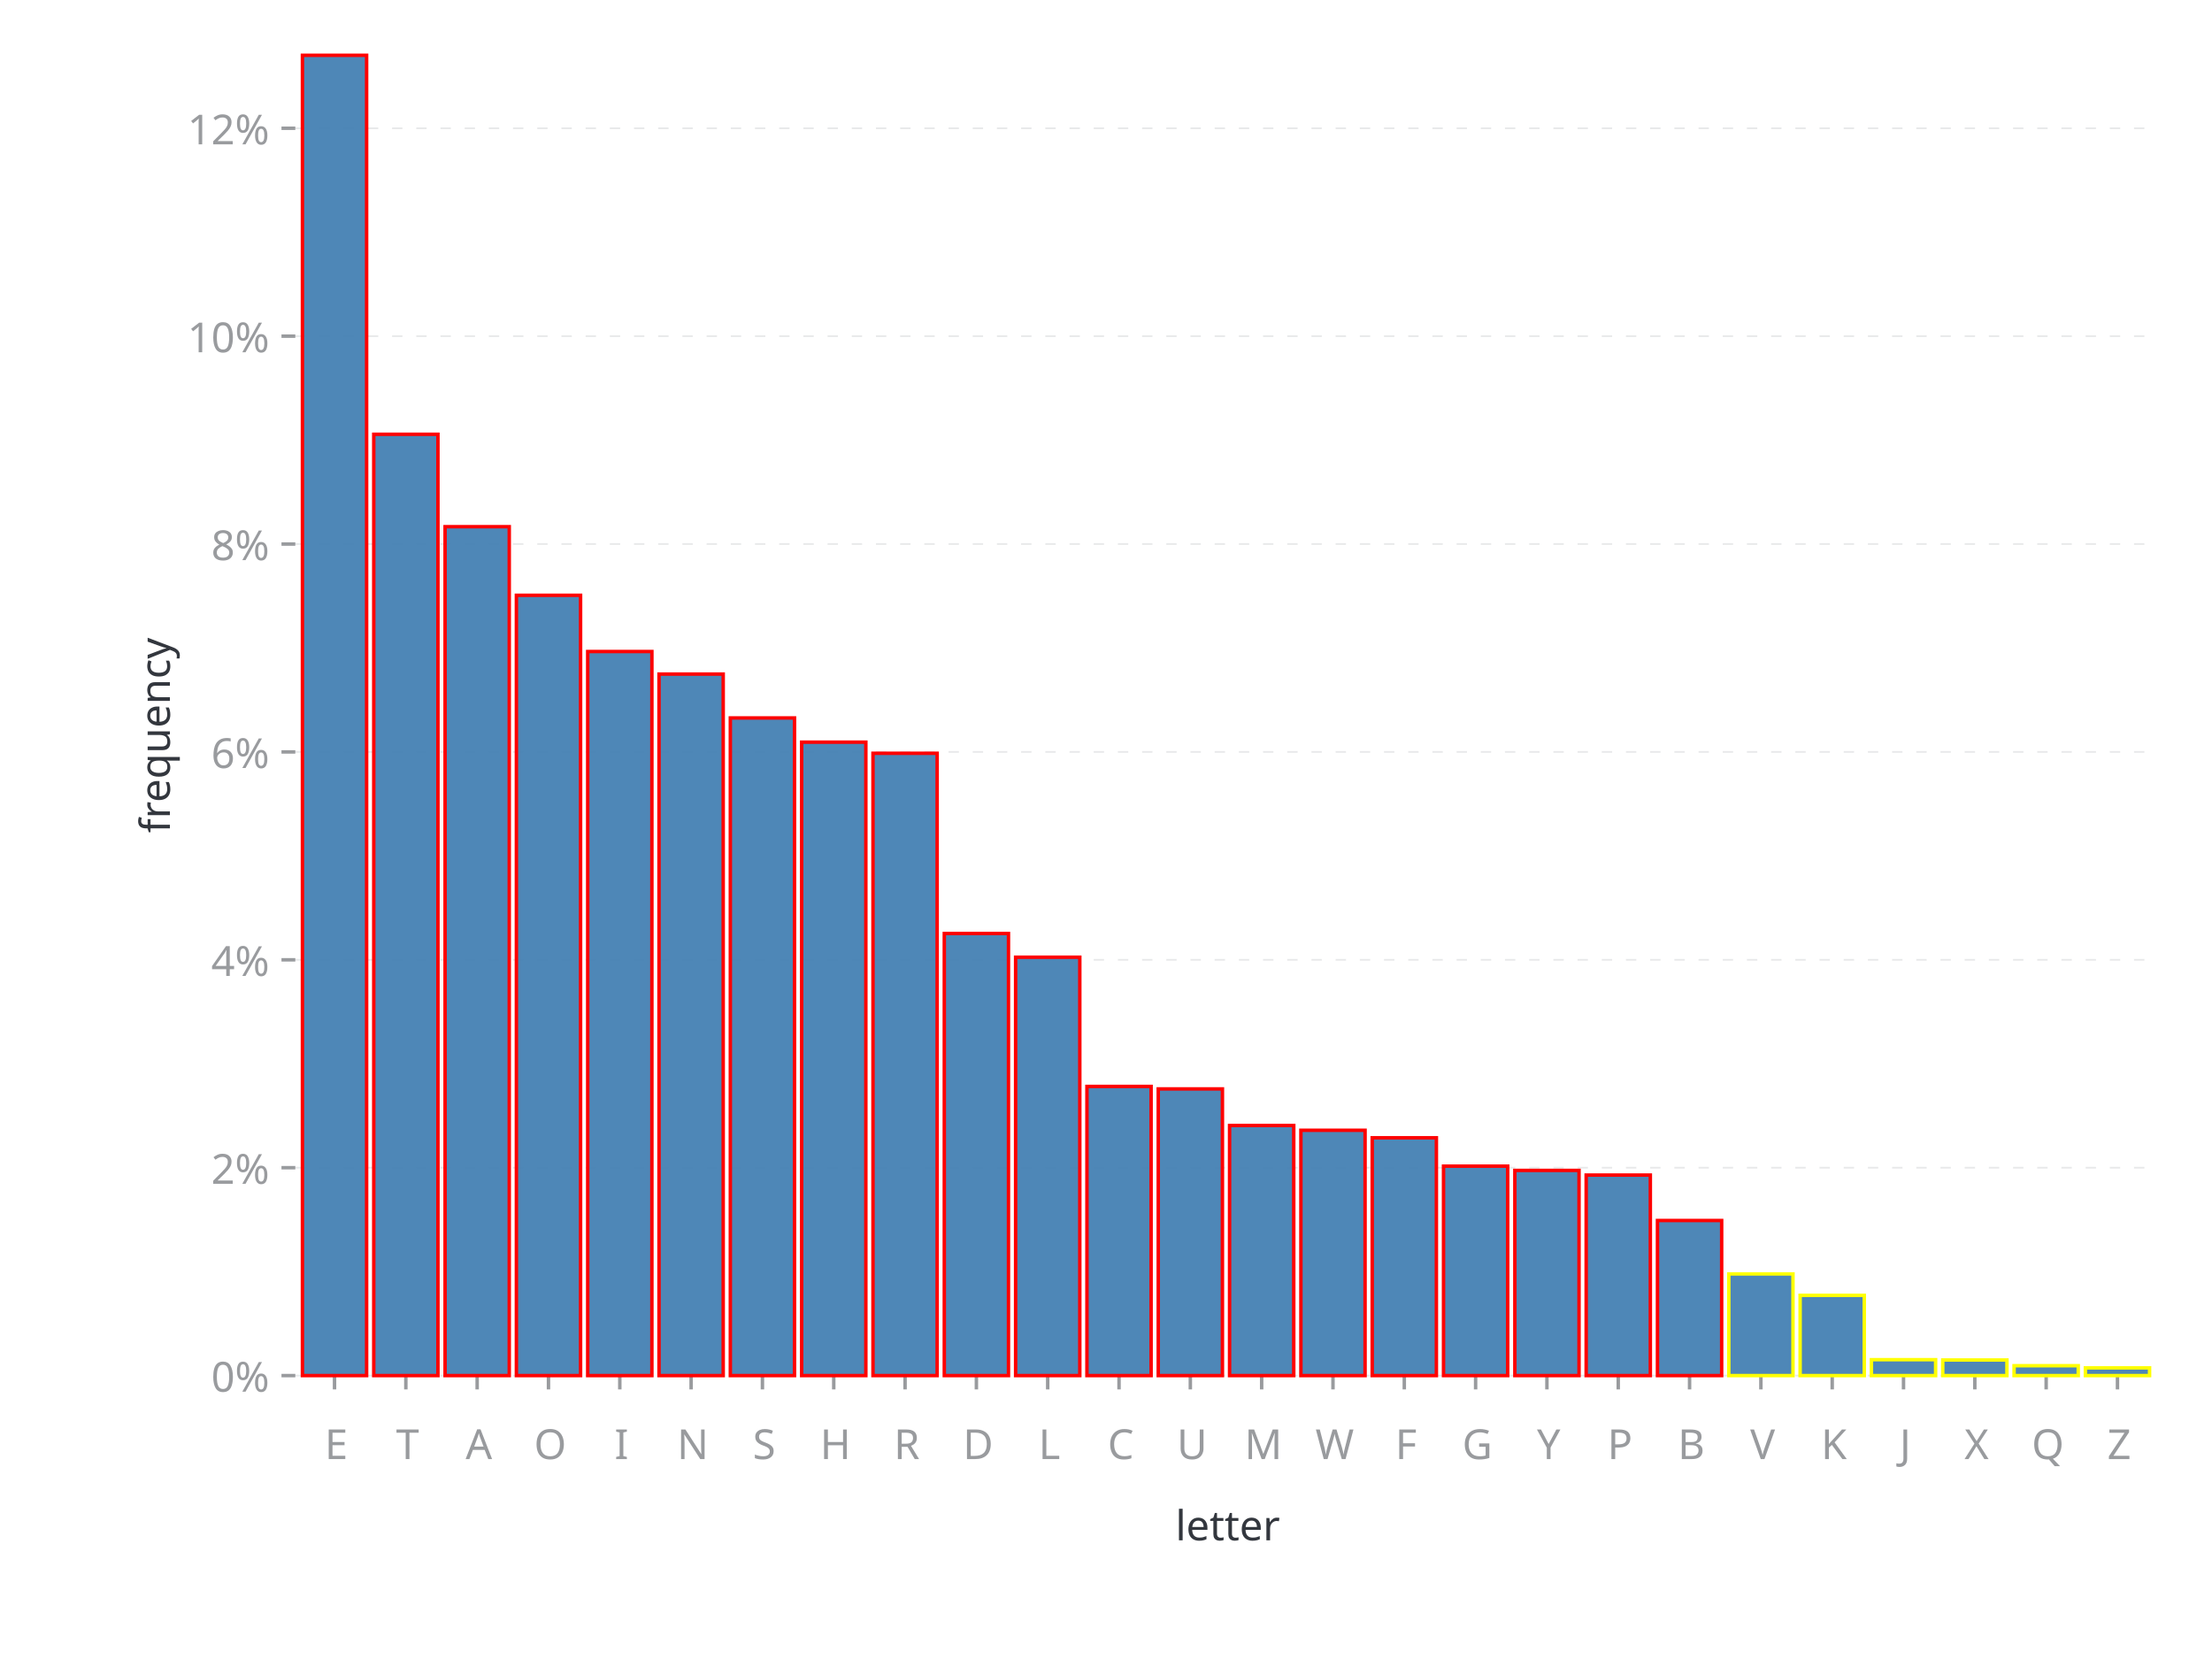
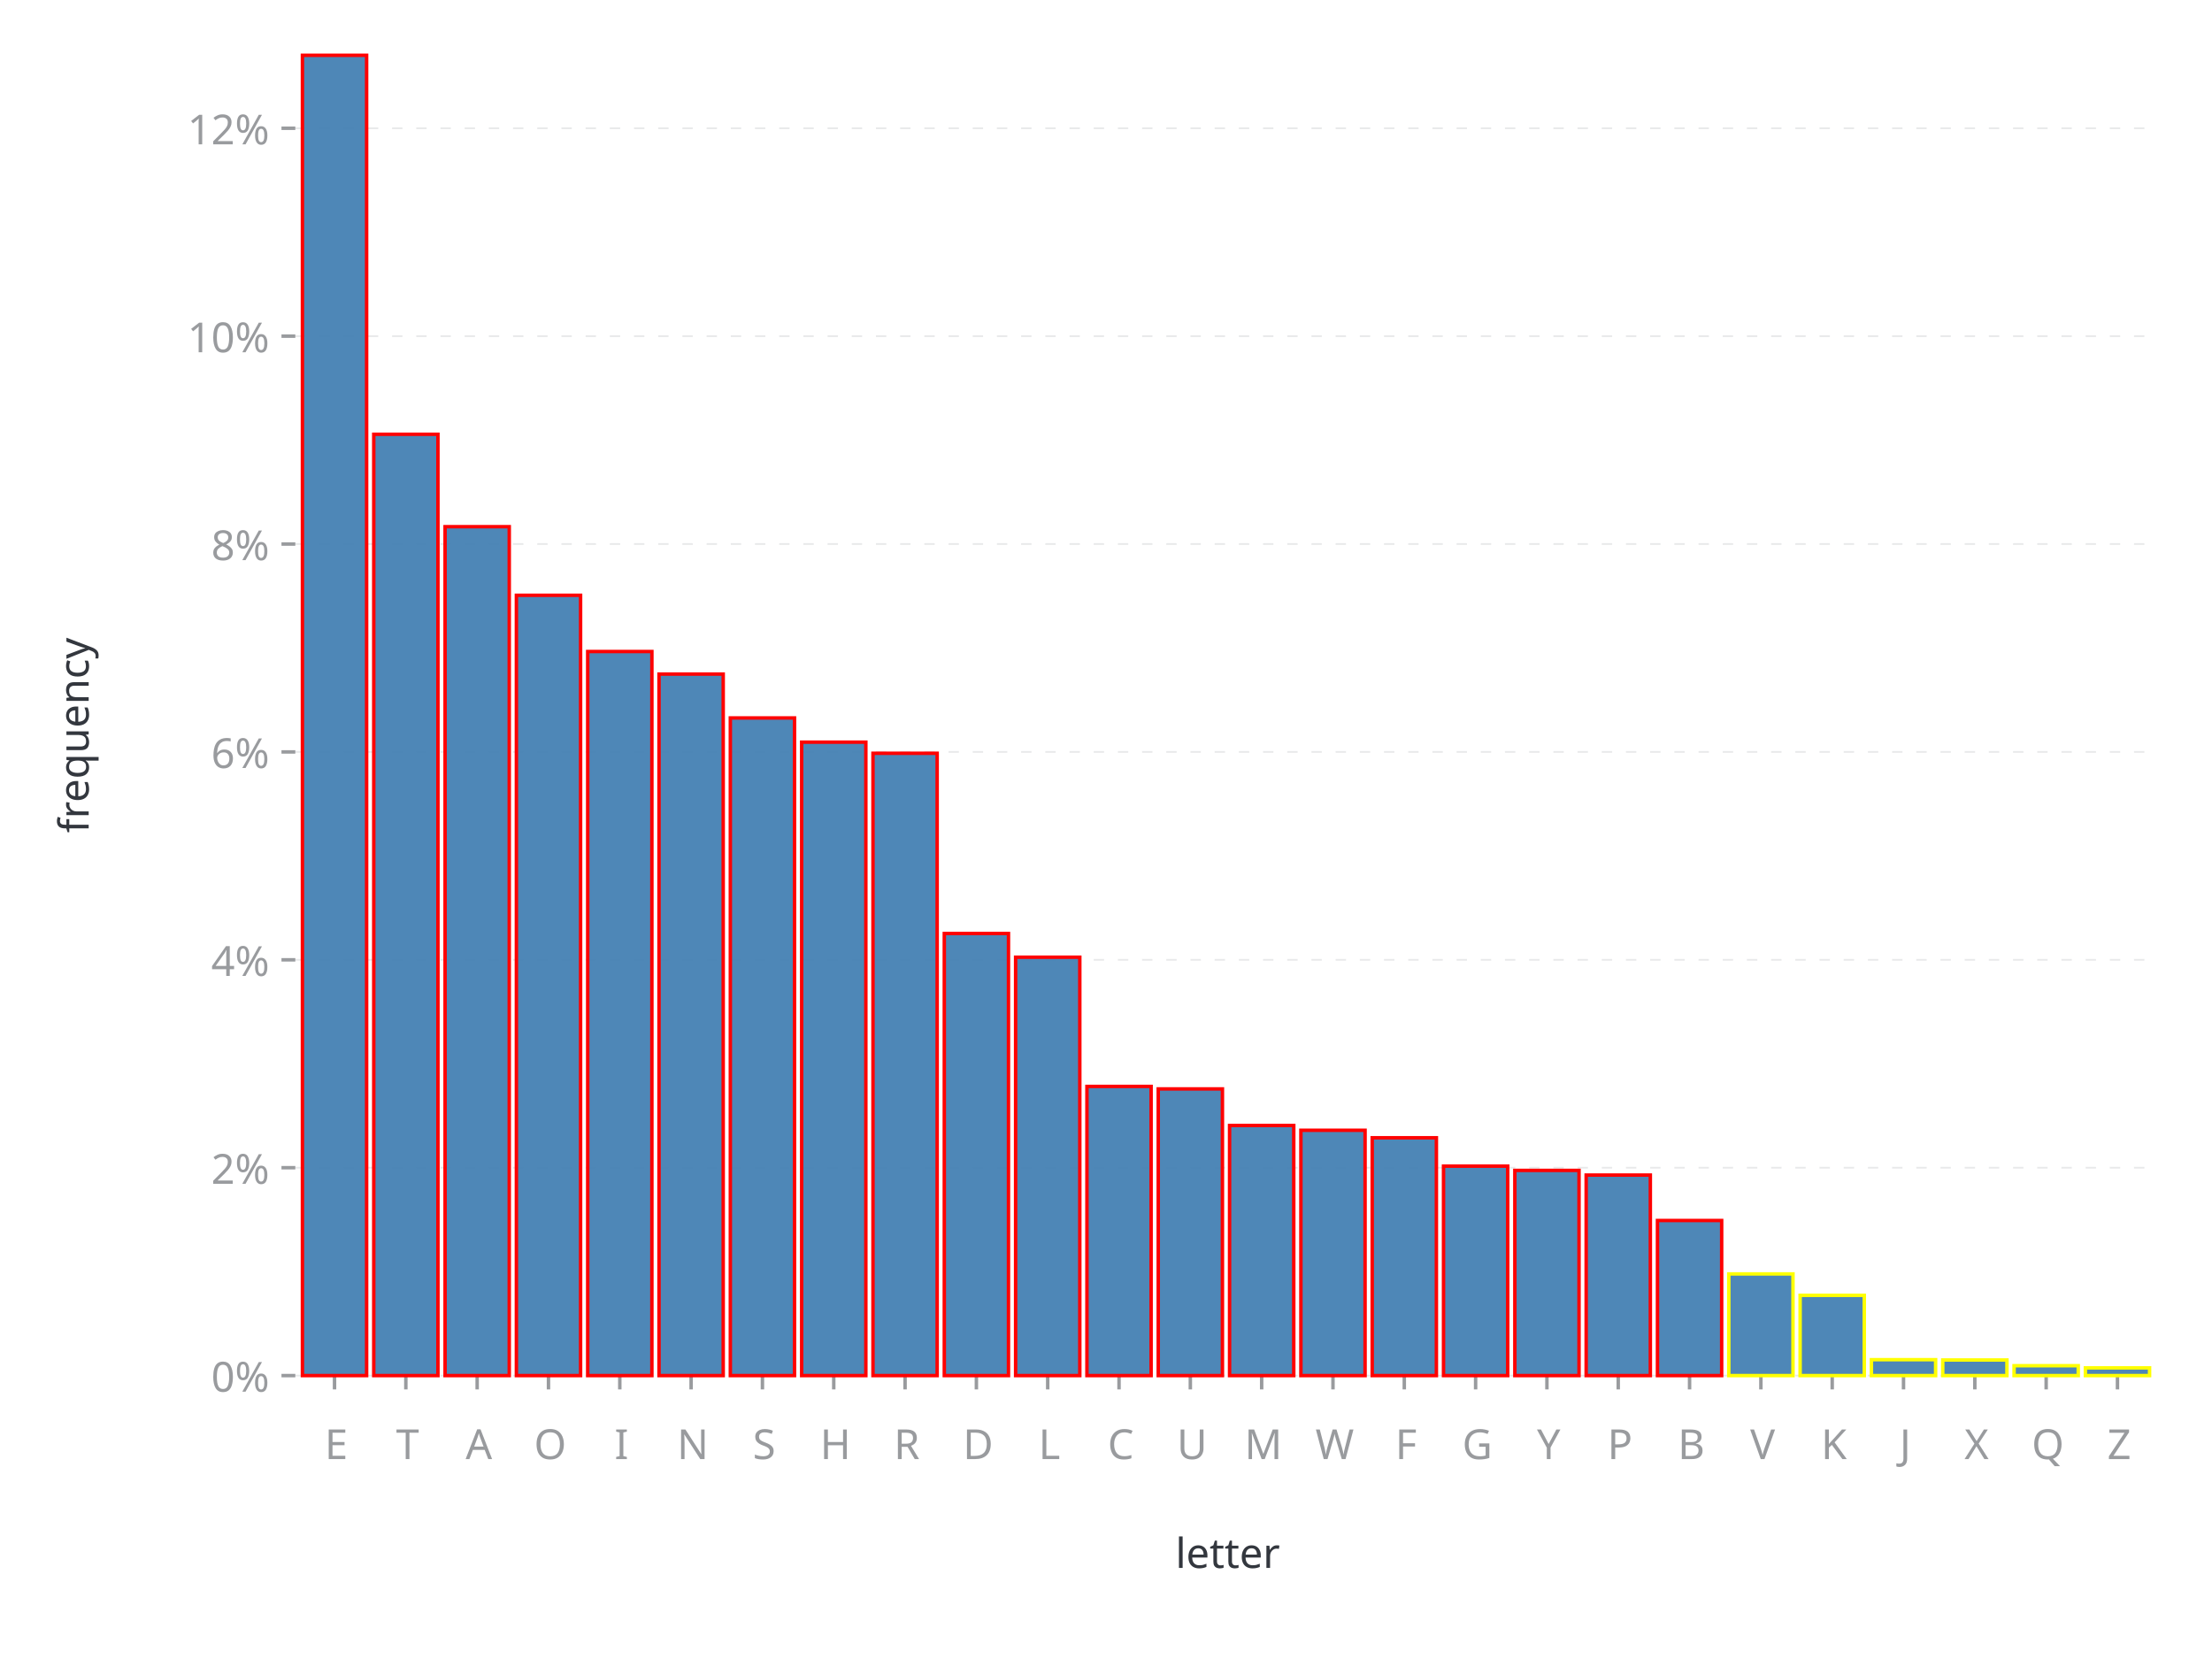
<svg xmlns="http://www.w3.org/2000/svg" width="640" height="480" style="background: transparent;" color-interpolation-filters="sRGB">
  <defs />
  <g id="g-svg-camera">
    <g id="g-root" fill="none">
      <g id="g-svg-36" fill="none" class="view">
        <g>
          <path id="g-svg-37" fill="rgba(0,0,0,0)" class="area" d="M 0,0 l 640,0 l 0,480 l-640 0 z" x="0" y="0" width="640" height="480" />
        </g>
        <g>
          <path id="g-svg-38" fill="rgba(0,0,0,0)" class="area" d="M 16,16 l 608,0 l 0,448 l-608 0 z" x="16" y="16" width="608" height="448" />
        </g>
        <g>
          <path id="g-svg-39" fill="rgba(0,0,0,0)" class="area" d="M 85.44,16 l 538.56,0 l 0,382 l-538.56 0 z" x="85.44" y="16" width="538.56" height="382" />
        </g>
        <g>
          <path id="g-svg-40" fill="rgba(0,0,0,0)" class="area" d="M 85.44,16 l 538.56,0 l 0,382 l-538.56 0 z" x="85.44" y="16" width="538.56" height="382" />
        </g>
        <g id="g-svg-41" fill="none" class="component">
          <g id="g-svg-43" fill="none" class="axis">
            <g id="g-svg-44" fill="none" class="axis-grid-group" />
            <g id="g-svg-45" fill="none" class="axis-main-group">
              <g id="g-svg-46" fill="none" class="axis-line-group">
                <g>
                  <line id="g-svg-47" fill="none" x1="85.44" y1="398" x2="624" y2="398" class="axis-line axis-line" stroke-width="0.5" stroke="rgba(29,33,41,1)" stroke-opacity="0.45" opacity="0" />
                </g>
              </g>
              <g id="g-svg-48" fill="none" class="axis-tick-group">
                <g id="g-svg-49" fill="none" transform="matrix(1,0,0,1,96.78896,398)" class="axis-tick">
                  <g>
                    <line id="g-svg-75" fill="none" x1="0" y1="0" x2="0" y2="4" class="axis-tick-item" stroke-width="1" stroke="rgba(29,33,41,1)" opacity="0.45" />
                  </g>
                </g>
                <g id="g-svg-50" fill="none" transform="matrix(1,0,0,1,117.4234,398)" class="axis-tick">
                  <g>
                    <line id="g-svg-76" fill="none" x1="0" y1="0" x2="0" y2="4" class="axis-tick-item" stroke-width="1" stroke="rgba(29,33,41,1)" opacity="0.45" />
                  </g>
                </g>
                <g id="g-svg-51" fill="none" transform="matrix(1,0,0,1,138.0579,398)" class="axis-tick">
                  <g>
                    <line id="g-svg-77" fill="none" x1="0" y1="0" x2="0" y2="4" class="axis-tick-item" stroke-width="1" stroke="rgba(29,33,41,1)" opacity="0.45" />
                  </g>
                </g>
                <g id="g-svg-52" fill="none" transform="matrix(1,0,0,1,158.6924,398)" class="axis-tick">
                  <g>
                    <line id="g-svg-78" fill="none" x1="0" y1="0" x2="0" y2="4" class="axis-tick-item" stroke-width="1" stroke="rgba(29,33,41,1)" opacity="0.45" />
                  </g>
                </g>
                <g id="g-svg-53" fill="none" transform="matrix(1,0,0,1,179.3269,398)" class="axis-tick">
                  <g>
                    <line id="g-svg-79" fill="none" x1="0" y1="0" x2="0" y2="4" class="axis-tick-item" stroke-width="1" stroke="rgba(29,33,41,1)" opacity="0.45" />
                  </g>
                </g>
                <g id="g-svg-54" fill="none" transform="matrix(1,0,0,1,199.9614,398)" class="axis-tick">
                  <g>
                    <line id="g-svg-80" fill="none" x1="0" y1="0" x2="0" y2="4" class="axis-tick-item" stroke-width="1" stroke="rgba(29,33,41,1)" opacity="0.45" />
                  </g>
                </g>
                <g id="g-svg-55" fill="none" transform="matrix(1,0,0,1,220.5959,398)" class="axis-tick">
                  <g>
                    <line id="g-svg-81" fill="none" x1="0" y1="0" x2="0" y2="4" class="axis-tick-item" stroke-width="1" stroke="rgba(29,33,41,1)" opacity="0.45" />
                  </g>
                </g>
                <g id="g-svg-56" fill="none" transform="matrix(1,0,0,1,241.2303,398)" class="axis-tick">
                  <g>
                    <line id="g-svg-82" fill="none" x1="0" y1="0" x2="0" y2="4" class="axis-tick-item" stroke-width="1" stroke="rgba(29,33,41,1)" opacity="0.45" />
                  </g>
                </g>
                <g id="g-svg-57" fill="none" transform="matrix(1,0,0,1,261.8648,398)" class="axis-tick">
                  <g>
                    <line id="g-svg-83" fill="none" x1="0" y1="0" x2="0" y2="4" class="axis-tick-item" stroke-width="1" stroke="rgba(29,33,41,1)" opacity="0.45" />
                  </g>
                </g>
                <g id="g-svg-58" fill="none" transform="matrix(1,0,0,1,282.4993,398)" class="axis-tick">
                  <g>
                    <line id="g-svg-84" fill="none" x1="0" y1="0" x2="0" y2="4" class="axis-tick-item" stroke-width="1" stroke="rgba(29,33,41,1)" opacity="0.45" />
                  </g>
                </g>
                <g id="g-svg-59" fill="none" transform="matrix(1,0,0,1,303.1338,398)" class="axis-tick">
                  <g>
                    <line id="g-svg-85" fill="none" x1="0" y1="0" x2="0" y2="4" class="axis-tick-item" stroke-width="1" stroke="rgba(29,33,41,1)" opacity="0.45" />
                  </g>
                </g>
                <g id="g-svg-60" fill="none" transform="matrix(1,0,0,1,323.7683,398)" class="axis-tick">
                  <g>
                    <line id="g-svg-86" fill="none" x1="0" y1="0" x2="0" y2="4" class="axis-tick-item" stroke-width="1" stroke="rgba(29,33,41,1)" opacity="0.45" />
                  </g>
                </g>
                <g id="g-svg-61" fill="none" transform="matrix(1,0,0,1,344.4028,398)" class="axis-tick">
                  <g>
                    <line id="g-svg-87" fill="none" x1="0" y1="0" x2="0" y2="4" class="axis-tick-item" stroke-width="1" stroke="rgba(29,33,41,1)" opacity="0.45" />
                  </g>
                </g>
                <g id="g-svg-62" fill="none" transform="matrix(1,0,0,1,365.0372,398)" class="axis-tick">
                  <g>
                    <line id="g-svg-88" fill="none" x1="0" y1="0" x2="0" y2="4" class="axis-tick-item" stroke-width="1" stroke="rgba(29,33,41,1)" opacity="0.45" />
                  </g>
                </g>
                <g id="g-svg-63" fill="none" transform="matrix(1,0,0,1,385.6717,398)" class="axis-tick">
                  <g>
                    <line id="g-svg-89" fill="none" x1="0" y1="0" x2="0" y2="4" class="axis-tick-item" stroke-width="1" stroke="rgba(29,33,41,1)" opacity="0.45" />
                  </g>
                </g>
                <g id="g-svg-64" fill="none" transform="matrix(1,0,0,1,406.3062,398)" class="axis-tick">
                  <g>
                    <line id="g-svg-90" fill="none" x1="0" y1="0" x2="0" y2="4" class="axis-tick-item" stroke-width="1" stroke="rgba(29,33,41,1)" opacity="0.45" />
                  </g>
                </g>
                <g id="g-svg-65" fill="none" transform="matrix(1,0,0,1,426.9407,398)" class="axis-tick">
                  <g>
                    <line id="g-svg-91" fill="none" x1="0" y1="0" x2="0" y2="4" class="axis-tick-item" stroke-width="1" stroke="rgba(29,33,41,1)" opacity="0.45" />
                  </g>
                </g>
                <g id="g-svg-66" fill="none" transform="matrix(1,0,0,1,447.5752,398)" class="axis-tick">
                  <g>
                    <line id="g-svg-92" fill="none" x1="0" y1="0" x2="0" y2="4" class="axis-tick-item" stroke-width="1" stroke="rgba(29,33,41,1)" opacity="0.45" />
                  </g>
                </g>
                <g id="g-svg-67" fill="none" transform="matrix(1,0,0,1,468.2097,398)" class="axis-tick">
                  <g>
                    <line id="g-svg-93" fill="none" x1="0" y1="0" x2="0" y2="4" class="axis-tick-item" stroke-width="1" stroke="rgba(29,33,41,1)" opacity="0.45" />
                  </g>
                </g>
                <g id="g-svg-68" fill="none" transform="matrix(1,0,0,1,488.8441,398)" class="axis-tick">
                  <g>
                    <line id="g-svg-94" fill="none" x1="0" y1="0" x2="0" y2="4" class="axis-tick-item" stroke-width="1" stroke="rgba(29,33,41,1)" opacity="0.45" />
                  </g>
                </g>
                <g id="g-svg-69" fill="none" transform="matrix(1,0,0,1,509.4786,398)" class="axis-tick">
                  <g>
                    <line id="g-svg-95" fill="none" x1="0" y1="0" x2="0" y2="4" class="axis-tick-item" stroke-width="1" stroke="rgba(29,33,41,1)" opacity="0.45" />
                  </g>
                </g>
                <g id="g-svg-70" fill="none" transform="matrix(1,0,0,1,530.1131,398)" class="axis-tick">
                  <g>
                    <line id="g-svg-96" fill="none" x1="0" y1="0" x2="0" y2="4" class="axis-tick-item" stroke-width="1" stroke="rgba(29,33,41,1)" opacity="0.45" />
                  </g>
                </g>
                <g id="g-svg-71" fill="none" transform="matrix(1,0,0,1,550.7476,398)" class="axis-tick">
                  <g>
                    <line id="g-svg-97" fill="none" x1="0" y1="0" x2="0" y2="4" class="axis-tick-item" stroke-width="1" stroke="rgba(29,33,41,1)" opacity="0.45" />
                  </g>
                </g>
                <g id="g-svg-72" fill="none" transform="matrix(1,0,0,1,571.3821,398)" class="axis-tick">
                  <g>
                    <line id="g-svg-98" fill="none" x1="0" y1="0" x2="0" y2="4" class="axis-tick-item" stroke-width="1" stroke="rgba(29,33,41,1)" opacity="0.45" />
                  </g>
                </g>
                <g id="g-svg-73" fill="none" transform="matrix(1,0,0,1,592.0165,398)" class="axis-tick">
                  <g>
                    <line id="g-svg-99" fill="none" x1="0" y1="0" x2="0" y2="4" class="axis-tick-item" stroke-width="1" stroke="rgba(29,33,41,1)" opacity="0.45" />
                  </g>
                </g>
                <g id="g-svg-74" fill="none" transform="matrix(1,0,0,1,612.6511,398)" class="axis-tick">
                  <g>
                    <line id="g-svg-100" fill="none" x1="0" y1="0" x2="0" y2="4" class="axis-tick-item" stroke-width="1" stroke="rgba(29,33,41,1)" opacity="0.45" />
                  </g>
                </g>
              </g>
              <g id="g-svg-101" fill="none" class="axis-label-group">
                <g id="g-svg-102" fill="none" transform="matrix(1,0,0,1,96.78896,406)" class="axis-label">
                  <g>
                    <text id="g-svg-128" fill="rgba(29,33,41,1)" dominant-baseline="central" paint-order="stroke" dx="0.5" font-family="sans-serif" font-size="12" font-style="normal" font-variant="normal" font-weight="normal" stroke-width="1" text-anchor="middle" class="axis-label-item" dy="11.5px" opacity="0.45" visibility="visible">
                      E
                    </text>
                  </g>
                </g>
                <g id="g-svg-103" fill="none" transform="matrix(1,0,0,1,117.4234,406)" class="axis-label">
                  <g>
                    <text id="g-svg-129" fill="rgba(29,33,41,1)" dominant-baseline="central" paint-order="stroke" dx="0.5" font-family="sans-serif" font-size="12" font-style="normal" font-variant="normal" font-weight="normal" stroke-width="1" text-anchor="middle" class="axis-label-item" dy="11.5px" opacity="0.45" visibility="visible">
                      T
                    </text>
                  </g>
                </g>
                <g id="g-svg-104" fill="none" transform="matrix(1,0,0,1,138.0579,406)" class="axis-label">
                  <g>
                    <text id="g-svg-130" fill="rgba(29,33,41,1)" dominant-baseline="central" paint-order="stroke" dx="0.5" font-family="sans-serif" font-size="12" font-style="normal" font-variant="normal" font-weight="normal" stroke-width="1" text-anchor="middle" class="axis-label-item" dy="11.5px" opacity="0.45" visibility="visible">
                      A
                    </text>
                  </g>
                </g>
                <g id="g-svg-105" fill="none" transform="matrix(1,0,0,1,158.6924,406)" class="axis-label">
                  <g>
                    <text id="g-svg-131" fill="rgba(29,33,41,1)" dominant-baseline="central" paint-order="stroke" dx="0.5" font-family="sans-serif" font-size="12" font-style="normal" font-variant="normal" font-weight="normal" stroke-width="1" text-anchor="middle" class="axis-label-item" dy="11.5px" opacity="0.45" visibility="visible">
                      O
                    </text>
                  </g>
                </g>
                <g id="g-svg-106" fill="none" transform="matrix(1,0,0,1,179.3269,406)" class="axis-label">
                  <g>
                    <text id="g-svg-132" fill="rgba(29,33,41,1)" dominant-baseline="central" paint-order="stroke" dx="0.5" font-family="sans-serif" font-size="12" font-style="normal" font-variant="normal" font-weight="normal" stroke-width="1" text-anchor="middle" class="axis-label-item" dy="11.5px" opacity="0.45" visibility="visible">
                      I
                    </text>
                  </g>
                </g>
                <g id="g-svg-107" fill="none" transform="matrix(1,0,0,1,199.9614,406)" class="axis-label">
                  <g>
                    <text id="g-svg-133" fill="rgba(29,33,41,1)" dominant-baseline="central" paint-order="stroke" dx="0.5" font-family="sans-serif" font-size="12" font-style="normal" font-variant="normal" font-weight="normal" stroke-width="1" text-anchor="middle" class="axis-label-item" dy="11.5px" opacity="0.45" visibility="visible">
                      N
                    </text>
                  </g>
                </g>
                <g id="g-svg-108" fill="none" transform="matrix(1,0,0,1,220.5959,406)" class="axis-label">
                  <g>
                    <text id="g-svg-134" fill="rgba(29,33,41,1)" dominant-baseline="central" paint-order="stroke" dx="0.5" font-family="sans-serif" font-size="12" font-style="normal" font-variant="normal" font-weight="normal" stroke-width="1" text-anchor="middle" class="axis-label-item" dy="11.5px" opacity="0.45" visibility="visible">
                      S
                    </text>
                  </g>
                </g>
                <g id="g-svg-109" fill="none" transform="matrix(1,0,0,1,241.2303,406)" class="axis-label">
                  <g>
                    <text id="g-svg-135" fill="rgba(29,33,41,1)" dominant-baseline="central" paint-order="stroke" dx="0.5" font-family="sans-serif" font-size="12" font-style="normal" font-variant="normal" font-weight="normal" stroke-width="1" text-anchor="middle" class="axis-label-item" dy="11.5px" opacity="0.45" visibility="visible">
                      H
                    </text>
                  </g>
                </g>
                <g id="g-svg-110" fill="none" transform="matrix(1,0,0,1,261.8648,406)" class="axis-label">
                  <g>
                    <text id="g-svg-136" fill="rgba(29,33,41,1)" dominant-baseline="central" paint-order="stroke" dx="0.5" font-family="sans-serif" font-size="12" font-style="normal" font-variant="normal" font-weight="normal" stroke-width="1" text-anchor="middle" class="axis-label-item" dy="11.5px" opacity="0.45" visibility="visible">
                      R
                    </text>
                  </g>
                </g>
                <g id="g-svg-111" fill="none" transform="matrix(1,0,0,1,282.4993,406)" class="axis-label">
                  <g>
                    <text id="g-svg-137" fill="rgba(29,33,41,1)" dominant-baseline="central" paint-order="stroke" dx="0.5" font-family="sans-serif" font-size="12" font-style="normal" font-variant="normal" font-weight="normal" stroke-width="1" text-anchor="middle" class="axis-label-item" dy="11.5px" opacity="0.45" visibility="visible">
                      D
                    </text>
                  </g>
                </g>
                <g id="g-svg-112" fill="none" transform="matrix(1,0,0,1,303.1338,406)" class="axis-label">
                  <g>
                    <text id="g-svg-138" fill="rgba(29,33,41,1)" dominant-baseline="central" paint-order="stroke" dx="0.5" font-family="sans-serif" font-size="12" font-style="normal" font-variant="normal" font-weight="normal" stroke-width="1" text-anchor="middle" class="axis-label-item" dy="11.5px" opacity="0.45" visibility="visible">
                      L
                    </text>
                  </g>
                </g>
                <g id="g-svg-113" fill="none" transform="matrix(1,0,0,1,323.7683,406)" class="axis-label">
                  <g>
                    <text id="g-svg-139" fill="rgba(29,33,41,1)" dominant-baseline="central" paint-order="stroke" dx="0.5" font-family="sans-serif" font-size="12" font-style="normal" font-variant="normal" font-weight="normal" stroke-width="1" text-anchor="middle" class="axis-label-item" dy="11.5px" opacity="0.45" visibility="visible">
                      C
                    </text>
                  </g>
                </g>
                <g id="g-svg-114" fill="none" transform="matrix(1,0,0,1,344.4028,406)" class="axis-label">
                  <g>
                    <text id="g-svg-140" fill="rgba(29,33,41,1)" dominant-baseline="central" paint-order="stroke" dx="0.5" font-family="sans-serif" font-size="12" font-style="normal" font-variant="normal" font-weight="normal" stroke-width="1" text-anchor="middle" class="axis-label-item" dy="11.5px" opacity="0.45" visibility="visible">
                      U
                    </text>
                  </g>
                </g>
                <g id="g-svg-115" fill="none" transform="matrix(1,0,0,1,365.0372,406)" class="axis-label">
                  <g>
                    <text id="g-svg-141" fill="rgba(29,33,41,1)" dominant-baseline="central" paint-order="stroke" dx="0.5" font-family="sans-serif" font-size="12" font-style="normal" font-variant="normal" font-weight="normal" stroke-width="1" text-anchor="middle" class="axis-label-item" dy="11.5px" opacity="0.45" visibility="visible">
                      M
                    </text>
                  </g>
                </g>
                <g id="g-svg-116" fill="none" transform="matrix(1,0,0,1,385.6717,406)" class="axis-label">
                  <g>
                    <text id="g-svg-142" fill="rgba(29,33,41,1)" dominant-baseline="central" paint-order="stroke" dx="0.5" font-family="sans-serif" font-size="12" font-style="normal" font-variant="normal" font-weight="normal" stroke-width="1" text-anchor="middle" class="axis-label-item" dy="11.5px" opacity="0.45" visibility="visible">
                      W
                    </text>
                  </g>
                </g>
                <g id="g-svg-117" fill="none" transform="matrix(1,0,0,1,406.3062,406)" class="axis-label">
                  <g>
                    <text id="g-svg-143" fill="rgba(29,33,41,1)" dominant-baseline="central" paint-order="stroke" dx="0.5" font-family="sans-serif" font-size="12" font-style="normal" font-variant="normal" font-weight="normal" stroke-width="1" text-anchor="middle" class="axis-label-item" dy="11.5px" opacity="0.45" visibility="visible">
                      F
                    </text>
                  </g>
                </g>
                <g id="g-svg-118" fill="none" transform="matrix(1,0,0,1,426.9407,406)" class="axis-label">
                  <g>
                    <text id="g-svg-144" fill="rgba(29,33,41,1)" dominant-baseline="central" paint-order="stroke" dx="0.5" font-family="sans-serif" font-size="12" font-style="normal" font-variant="normal" font-weight="normal" stroke-width="1" text-anchor="middle" class="axis-label-item" dy="11.5px" opacity="0.45" visibility="visible">
                      G
                    </text>
                  </g>
                </g>
                <g id="g-svg-119" fill="none" transform="matrix(1,0,0,1,447.5752,406)" class="axis-label">
                  <g>
                    <text id="g-svg-145" fill="rgba(29,33,41,1)" dominant-baseline="central" paint-order="stroke" dx="0.5" font-family="sans-serif" font-size="12" font-style="normal" font-variant="normal" font-weight="normal" stroke-width="1" text-anchor="middle" class="axis-label-item" dy="11.5px" opacity="0.45" visibility="visible">
                      Y
                    </text>
                  </g>
                </g>
                <g id="g-svg-120" fill="none" transform="matrix(1,0,0,1,468.2097,406)" class="axis-label">
                  <g>
                    <text id="g-svg-146" fill="rgba(29,33,41,1)" dominant-baseline="central" paint-order="stroke" dx="0.5" font-family="sans-serif" font-size="12" font-style="normal" font-variant="normal" font-weight="normal" stroke-width="1" text-anchor="middle" class="axis-label-item" dy="11.5px" opacity="0.45" visibility="visible">
                      P
                    </text>
                  </g>
                </g>
                <g id="g-svg-121" fill="none" transform="matrix(1,0,0,1,488.8441,406)" class="axis-label">
                  <g>
                    <text id="g-svg-147" fill="rgba(29,33,41,1)" dominant-baseline="central" paint-order="stroke" dx="0.5" font-family="sans-serif" font-size="12" font-style="normal" font-variant="normal" font-weight="normal" stroke-width="1" text-anchor="middle" class="axis-label-item" dy="11.5px" opacity="0.45" visibility="visible">
                      B
                    </text>
                  </g>
                </g>
                <g id="g-svg-122" fill="none" transform="matrix(1,0,0,1,509.4786,406)" class="axis-label">
                  <g>
                    <text id="g-svg-148" fill="rgba(29,33,41,1)" dominant-baseline="central" paint-order="stroke" dx="0.5" font-family="sans-serif" font-size="12" font-style="normal" font-variant="normal" font-weight="normal" stroke-width="1" text-anchor="middle" class="axis-label-item" dy="11.5px" opacity="0.45" visibility="visible">
                      V
                    </text>
                  </g>
                </g>
                <g id="g-svg-123" fill="none" transform="matrix(1,0,0,1,530.1131,406)" class="axis-label">
                  <g>
                    <text id="g-svg-149" fill="rgba(29,33,41,1)" dominant-baseline="central" paint-order="stroke" dx="0.5" font-family="sans-serif" font-size="12" font-style="normal" font-variant="normal" font-weight="normal" stroke-width="1" text-anchor="middle" class="axis-label-item" dy="11.5px" opacity="0.45" visibility="visible">
                      K
                    </text>
                  </g>
                </g>
                <g id="g-svg-124" fill="none" transform="matrix(1,0,0,1,550.7476,406)" class="axis-label">
                  <g>
                    <text id="g-svg-150" fill="rgba(29,33,41,1)" dominant-baseline="central" paint-order="stroke" dx="0.5" font-family="sans-serif" font-size="12" font-style="normal" font-variant="normal" font-weight="normal" stroke-width="1" text-anchor="middle" class="axis-label-item" dy="11.5px" opacity="0.45" visibility="visible">
                      J
                    </text>
                  </g>
                </g>
                <g id="g-svg-125" fill="none" transform="matrix(1,0,0,1,571.3821,406)" class="axis-label">
                  <g>
                    <text id="g-svg-151" fill="rgba(29,33,41,1)" dominant-baseline="central" paint-order="stroke" dx="0.5" font-family="sans-serif" font-size="12" font-style="normal" font-variant="normal" font-weight="normal" stroke-width="1" text-anchor="middle" class="axis-label-item" dy="11.5px" opacity="0.45" visibility="visible">
                      X
                    </text>
                  </g>
                </g>
                <g id="g-svg-126" fill="none" transform="matrix(1,0,0,1,592.0165,406)" class="axis-label">
                  <g>
                    <text id="g-svg-152" fill="rgba(29,33,41,1)" dominant-baseline="central" paint-order="stroke" dx="0.5" font-family="sans-serif" font-size="12" font-style="normal" font-variant="normal" font-weight="normal" stroke-width="1" text-anchor="middle" class="axis-label-item" dy="11.5px" opacity="0.45" visibility="visible">
                      Q
                    </text>
                  </g>
                </g>
                <g id="g-svg-127" fill="none" transform="matrix(1,0,0,1,612.6511,406)" class="axis-label">
                  <g>
                    <text id="g-svg-153" fill="rgba(29,33,41,1)" dominant-baseline="central" paint-order="stroke" dx="0.5" font-family="sans-serif" font-size="12" font-style="normal" font-variant="normal" font-weight="normal" stroke-width="1" text-anchor="middle" class="axis-label-item" dy="11.5px" opacity="0.45" visibility="visible">
                      Z
                    </text>
                  </g>
                </g>
              </g>
            </g>
            <g id="g-svg-154" fill="none" transform="matrix(1,0,0,1,354.72,452.5)" class="axis-title-group">
-               <g>
+               <g transform="matrix(1,0,0,1,0,8)">
                <text id="g-svg-155" fill="rgba(29,33,41,1)" dominant-baseline="central" paint-order="stroke" dx="0.5" font-family="sans-serif" font-size="12" font-style="normal" font-variant="normal" font-weight="normal" stroke-width="1" text-anchor="middle" class="axis-title" dy="-11.5px" opacity="0.9">
                  letter
                </text>
              </g>
            </g>
          </g>
        </g>
        <g id="g-svg-42" fill="none" class="component">
          <g id="g-svg-156" fill="none" class="axis">
            <g id="g-svg-157" fill="none" class="axis-grid-group">
              <g id="g-svg-158" fill="none" class="axis-grid">
                <g id="g-svg-159" fill="none" class="grid-line-group">
                  <g>
                    <path id="g-svg-161" fill="none" class="grid-line" stroke="rgba(29,33,41,1)" stroke-width="0.5" stroke-dasharray="3,4" d="M 85.44,398 L 624,398" stroke-opacity="0.1" />
                  </g>
                  <g>
                    <path id="g-svg-162" fill="none" class="grid-line" stroke="rgba(29,33,41,1)" stroke-width="0.5" stroke-dasharray="3,4" d="M 85.44,337.852 L 624,337.852" stroke-opacity="0.1" />
                  </g>
                  <g>
                    <path id="g-svg-163" fill="none" class="grid-line" stroke="rgba(29,33,41,1)" stroke-width="0.5" stroke-dasharray="3,4" d="M 85.44,277.704 L 624,277.704" stroke-opacity="0.1" />
                  </g>
                  <g>
                    <path id="g-svg-164" fill="none" class="grid-line" stroke="rgba(29,33,41,1)" stroke-width="0.5" stroke-dasharray="3,4" d="M 85.44,217.556 L 624,217.556" stroke-opacity="0.1" />
                  </g>
                  <g>
                    <path id="g-svg-165" fill="none" class="grid-line" stroke="rgba(29,33,41,1)" stroke-width="0.5" stroke-dasharray="3,4" d="M 85.44,157.408 L 624,157.408" stroke-opacity="0.1" />
                  </g>
                  <g>
                    <path id="g-svg-166" fill="none" class="grid-line" stroke="rgba(29,33,41,1)" stroke-width="0.5" stroke-dasharray="3,4" d="M 85.44,97.26 L 624,97.26" stroke-opacity="0.1" />
                  </g>
                  <g>
                    <path id="g-svg-167" fill="none" class="grid-line" stroke="rgba(29,33,41,1)" stroke-width="0.5" stroke-dasharray="3,4" d="M 85.44,37.112 L 624,37.112" stroke-opacity="0.1" />
                  </g>
                </g>
                <g id="g-svg-160" fill="none" class="grid-region-group" />
              </g>
            </g>
            <g id="g-svg-168" fill="none" class="axis-main-group">
              <g id="g-svg-169" fill="none" class="axis-line-group">
                <g>
                  <line id="g-svg-170" fill="none" x1="85.44" y1="398" x2="85.44" y2="16" class="axis-line axis-line" stroke-width="0.5" stroke="rgba(29,33,41,1)" stroke-opacity="0.45" opacity="0" />
                </g>
              </g>
              <g id="g-svg-171" fill="none" class="axis-tick-group">
                <g id="g-svg-172" fill="none" transform="matrix(1,0,0,1,85.44,398)" class="axis-tick">
                  <g>
                    <line id="g-svg-179" fill="none" x1="0" y1="0" x2="-4" y2="0" class="axis-tick-item" stroke-width="1" stroke="rgba(29,33,41,1)" opacity="0.45" />
                  </g>
                </g>
                <g id="g-svg-173" fill="none" transform="matrix(1,0,0,1,85.44,337.852)" class="axis-tick">
                  <g>
                    <line id="g-svg-180" fill="none" x1="0" y1="0" x2="-4" y2="0" class="axis-tick-item" stroke-width="1" stroke="rgba(29,33,41,1)" opacity="0.45" />
                  </g>
                </g>
                <g id="g-svg-174" fill="none" transform="matrix(1,0,0,1,85.44,277.704)" class="axis-tick">
                  <g>
                    <line id="g-svg-181" fill="none" x1="0" y1="0" x2="-4" y2="0" class="axis-tick-item" stroke-width="1" stroke="rgba(29,33,41,1)" opacity="0.45" />
                  </g>
                </g>
                <g id="g-svg-175" fill="none" transform="matrix(1,0,0,1,85.44,217.556)" class="axis-tick">
                  <g>
                    <line id="g-svg-182" fill="none" x1="0" y1="0" x2="-4" y2="0" class="axis-tick-item" stroke-width="1" stroke="rgba(29,33,41,1)" opacity="0.45" />
                  </g>
                </g>
                <g id="g-svg-176" fill="none" transform="matrix(1,0,0,1,85.44,157.408)" class="axis-tick">
                  <g>
                    <line id="g-svg-183" fill="none" x1="0" y1="0" x2="-4" y2="0" class="axis-tick-item" stroke-width="1" stroke="rgba(29,33,41,1)" opacity="0.45" />
                  </g>
                </g>
                <g id="g-svg-177" fill="none" transform="matrix(1,0,0,1,85.44,97.25996)" class="axis-tick">
                  <g>
                    <line id="g-svg-184" fill="none" x1="0" y1="0" x2="-4" y2="0" class="axis-tick-item" stroke-width="1" stroke="rgba(29,33,41,1)" opacity="0.45" />
                  </g>
                </g>
                <g id="g-svg-178" fill="none" transform="matrix(1,0,0,1,85.44,37.11195)" class="axis-tick">
                  <g>
                    <line id="g-svg-185" fill="none" x1="0" y1="0" x2="-4" y2="0" class="axis-tick-item" stroke-width="1" stroke="rgba(29,33,41,1)" opacity="0.45" />
                  </g>
                </g>
              </g>
              <g id="g-svg-186" fill="none" class="axis-label-group">
                <g id="g-svg-187" fill="none" transform="matrix(1,0,0,1,77.44,398)" class="axis-label">
                  <g>
                    <text id="g-svg-194" fill="rgba(29,33,41,1)" dominant-baseline="central" paint-order="stroke" dx="0.5" font-family="sans-serif" font-size="12" font-style="normal" font-variant="normal" font-weight="normal" stroke-width="1" text-anchor="end" class="axis-label-item" opacity="0.45" visibility="visible">
                      0%
                    </text>
                  </g>
                </g>
                <g id="g-svg-188" fill="none" transform="matrix(1,0,0,1,77.44,337.852)" class="axis-label">
                  <g>
                    <text id="g-svg-195" fill="rgba(29,33,41,1)" dominant-baseline="central" paint-order="stroke" dx="0.5" font-family="sans-serif" font-size="12" font-style="normal" font-variant="normal" font-weight="normal" stroke-width="1" text-anchor="end" class="axis-label-item" opacity="0.45" visibility="visible">
                      2%
                    </text>
                  </g>
                </g>
                <g id="g-svg-189" fill="none" transform="matrix(1,0,0,1,77.44,277.704)" class="axis-label">
                  <g>
                    <text id="g-svg-196" fill="rgba(29,33,41,1)" dominant-baseline="central" paint-order="stroke" dx="0.5" font-family="sans-serif" font-size="12" font-style="normal" font-variant="normal" font-weight="normal" stroke-width="1" text-anchor="end" class="axis-label-item" opacity="0.45" visibility="visible">
                      4%
                    </text>
                  </g>
                </g>
                <g id="g-svg-190" fill="none" transform="matrix(1,0,0,1,77.44,217.556)" class="axis-label">
                  <g>
                    <text id="g-svg-197" fill="rgba(29,33,41,1)" dominant-baseline="central" paint-order="stroke" dx="0.5" font-family="sans-serif" font-size="12" font-style="normal" font-variant="normal" font-weight="normal" stroke-width="1" text-anchor="end" class="axis-label-item" opacity="0.45" visibility="visible">
                      6%
                    </text>
                  </g>
                </g>
                <g id="g-svg-191" fill="none" transform="matrix(1,0,0,1,77.44,157.408)" class="axis-label">
                  <g>
                    <text id="g-svg-198" fill="rgba(29,33,41,1)" dominant-baseline="central" paint-order="stroke" dx="0.5" font-family="sans-serif" font-size="12" font-style="normal" font-variant="normal" font-weight="normal" stroke-width="1" text-anchor="end" class="axis-label-item" opacity="0.45" visibility="visible">
                      8%
                    </text>
                  </g>
                </g>
                <g id="g-svg-192" fill="none" transform="matrix(1,0,0,1,77.44,97.25996)" class="axis-label">
                  <g>
                    <text id="g-svg-199" fill="rgba(29,33,41,1)" dominant-baseline="central" paint-order="stroke" dx="0.5" font-family="sans-serif" font-size="12" font-style="normal" font-variant="normal" font-weight="normal" stroke-width="1" text-anchor="end" class="axis-label-item" opacity="0.45" visibility="visible">
                      10%
                    </text>
                  </g>
                </g>
                <g id="g-svg-193" fill="none" transform="matrix(1,0,0,1,77.44,37.11195)" class="axis-label">
                  <g>
                    <text id="g-svg-200" fill="rgba(29,33,41,1)" dominant-baseline="central" paint-order="stroke" dx="0.5" font-family="sans-serif" font-size="12" font-style="normal" font-variant="normal" font-weight="normal" stroke-width="1" text-anchor="end" class="axis-label-item" opacity="0.45" visibility="visible">
                      12%
                    </text>
                  </g>
                </g>
              </g>
            </g>
            <g id="g-svg-201" fill="none" transform="matrix(1,0,0,1,28.5,212.75)" class="axis-title-group">
-               <g transform="matrix(0,-1,1,0,16,0.5)">
+               <g transform="matrix(0,-1,1,0,-7.5,0.5)">
                <text id="g-svg-202" fill="rgba(29,33,41,1)" dominant-baseline="central" paint-order="stroke" dx="0.5" font-family="sans-serif" font-size="12" font-style="normal" font-variant="normal" font-weight="normal" stroke-width="1" text-anchor="middle" class="axis-title" opacity="0.9">
                  frequency
                </text>
              </g>
            </g>
          </g>
        </g>
        <g transform="matrix(1,0,0,1,85.44,16)">
          <path id="g-svg-203" fill="rgba(0,0,0,0)" class="plot" d="M 0,0 l 538.56,0 l 0,382 l-538.56 0 z" width="538.56" height="382" />
          <g id="g-svg-204" fill="none" class="main-layer">
            <g>
              <path id="g-svg-206" fill="rgba(70,130,180,1)" d="M 43.332,136.386 l 18.571,0 l 0,245.614 l-18.571 0 z" x="43.332" y="136.386" width="18.571" height="245.614" fill-opacity="0.95" stroke-width="1" stroke="rgba(255,0,0,1)" class="element" />
            </g>
            <g>
              <path id="g-svg-207" fill="rgba(70,130,180,1)" d="M 394.119,337.13 l 18.571,0 l 0,44.87 l-18.571 0 z" x="394.119" y="337.13" width="18.571" height="44.87" fill-opacity="0.95" stroke-width="1" stroke="rgba(255,0,0,1)" class="element" />
            </g>
            <g>
              <path id="g-svg-208" fill="rgba(70,130,180,1)" d="M 229.043,298.334 l 18.571,0 l 0,83.666 l-18.571 0 z" x="229.043" y="298.334" width="18.571" height="83.666" fill-opacity="0.95" stroke-width="1" stroke="rgba(255,0,0,1)" class="element" />
            </g>
            <g>
              <path id="g-svg-209" fill="rgba(70,130,180,1)" d="M 187.774,254.095 l 18.571,0 l 0,127.905 l-18.571 0 z" x="187.774" y="254.095" width="18.571" height="127.905" fill-opacity="0.95" stroke-width="1" stroke="rgba(255,0,0,1)" class="element" />
            </g>
            <g>
              <path id="g-svg-210" fill="rgba(70,130,180,1)" d="M 2.063,0 l 18.571,0 l 0,382 l-18.571 0 z" x="2.063" y="0" width="18.571" height="382" fill-opacity="0.95" stroke-width="1" stroke="rgba(255,0,0,1)" class="element" />
            </g>
            <g>
              <path id="g-svg-211" fill="rgba(70,130,180,1)" d="M 311.581,313.191 l 18.571,0 l 0,68.809 l-18.571 0 z" x="311.581" y="313.191" width="18.571" height="68.809" fill-opacity="0.95" stroke-width="1" stroke="rgba(255,0,0,1)" class="element" />
            </g>
            <g>
              <path id="g-svg-212" fill="rgba(70,130,180,1)" d="M 332.215,321.401 l 18.571,0 l 0,60.599 l-18.571 0 z" x="332.215" y="321.401" width="18.571" height="60.599" fill-opacity="0.95" stroke-width="1" stroke="rgba(255,0,0,1)" class="element" />
            </g>
            <g>
              <path id="g-svg-213" fill="rgba(70,130,180,1)" d="M 146.505,198.729 l 18.571,0 l 0,183.271 l-18.571 0 z" x="146.505" y="198.729" width="18.571" height="183.271" fill-opacity="0.95" stroke-width="1" stroke="rgba(255,0,0,1)" class="element" />
            </g>
            <g>
              <path id="g-svg-214" fill="rgba(70,130,180,1)" d="M 84.601,172.504 l 18.571,0 l 0,209.496 l-18.571 0 z" x="84.601" y="172.504" width="18.571" height="209.496" fill-opacity="0.95" stroke-width="1" stroke="rgba(255,0,0,1)" class="element" />
            </g>
            <g>
              <path id="g-svg-215" fill="rgba(70,130,180,1)" d="M 456.022,377.399 l 18.571,0 l 0,4.601 l-18.571 0 z" x="456.022" y="377.399" width="18.571" height="4.601" fill-opacity="0.95" stroke-width="1" stroke="rgba(255,255,0,1)" class="element" />
            </g>
            <g>
              <path id="g-svg-216" fill="rgba(70,130,180,1)" d="M 435.388,358.783 l 18.571,0 l 0,23.217 l-18.571 0 z" x="435.388" y="358.783" width="18.571" height="23.217" fill-opacity="0.95" stroke-width="1" stroke="rgba(255,255,0,1)" class="element" />
            </g>
            <g>
              <path id="g-svg-217" fill="rgba(70,130,180,1)" d="M 208.408,260.952 l 18.571,0 l 0,121.048 l-18.571 0 z" x="208.408" y="260.952" width="18.571" height="121.048" fill-opacity="0.95" stroke-width="1" stroke="rgba(255,0,0,1)" class="element" />
            </g>
            <g>
              <path id="g-svg-218" fill="rgba(70,130,180,1)" d="M 270.312,309.642 l 18.571,0 l 0,72.358 l-18.571 0 z" x="270.312" y="309.642" width="18.571" height="72.358" fill-opacity="0.95" stroke-width="1" stroke="rgba(255,0,0,1)" class="element" />
            </g>
            <g>
              <path id="g-svg-219" fill="rgba(70,130,180,1)" d="M 105.236,179.031 l 18.571,0 l 0,202.969 l-18.571 0 z" x="105.236" y="179.031" width="18.571" height="202.969" fill-opacity="0.95" stroke-width="1" stroke="rgba(255,0,0,1)" class="element" />
            </g>
            <g>
              <path id="g-svg-220" fill="rgba(70,130,180,1)" d="M 63.967,156.234 l 18.571,0 l 0,225.766 l-18.571 0 z" x="63.967" y="156.234" width="18.571" height="225.766" fill-opacity="0.95" stroke-width="1" stroke="rgba(255,0,0,1)" class="element" />
            </g>
            <g>
              <path id="g-svg-221" fill="rgba(70,130,180,1)" d="M 373.484,323.987 l 18.571,0 l 0,58.013 l-18.571 0 z" x="373.484" y="323.987" width="18.571" height="58.013" fill-opacity="0.95" stroke-width="1" stroke="rgba(255,0,0,1)" class="element" />
            </g>
            <g>
              <path id="g-svg-222" fill="rgba(70,130,180,1)" d="M 497.291,379.143 l 18.571,0 l 0,2.857 l-18.571 0 z" x="497.291" y="379.143" width="18.571" height="2.857" fill-opacity="0.95" stroke-width="1" stroke="rgba(255,255,0,1)" class="element" />
            </g>
            <g>
              <path id="g-svg-223" fill="rgba(70,130,180,1)" d="M 167.139,201.947 l 18.571,0 l 0,180.053 l-18.571 0 z" x="167.139" y="201.947" width="18.571" height="180.053" fill-opacity="0.95" stroke-width="1" stroke="rgba(255,0,0,1)" class="element" />
            </g>
            <g>
              <path id="g-svg-224" fill="rgba(70,130,180,1)" d="M 125.87,191.722 l 18.571,0 l 0,190.278 l-18.571 0 z" x="125.87" y="191.722" width="18.571" height="190.278" fill-opacity="0.95" stroke-width="1" stroke="rgba(255,0,0,1)" class="element" />
            </g>
            <g>
              <path id="g-svg-225" fill="rgba(70,130,180,1)" d="M 22.698,109.65 l 18.571,0 l 0,272.35 l-18.571 0 z" x="22.698" y="109.65" width="18.571" height="272.35" fill-opacity="0.95" stroke-width="1" stroke="rgba(255,0,0,1)" class="element" />
            </g>
            <g>
              <path id="g-svg-226" fill="rgba(70,130,180,1)" d="M 249.677,299.056 l 18.571,0 l 0,82.944 l-18.571 0 z" x="249.677" y="299.056" width="18.571" height="82.944" fill-opacity="0.95" stroke-width="1" stroke="rgba(255,0,0,1)" class="element" />
            </g>
            <g>
              <path id="g-svg-227" fill="rgba(70,130,180,1)" d="M 414.753,352.588 l 18.571,0 l 0,29.412 l-18.571 0 z" x="414.753" y="352.588" width="18.571" height="29.412" fill-opacity="0.95" stroke-width="1" stroke="rgba(255,255,0,1)" class="element" />
            </g>
            <g>
              <path id="g-svg-228" fill="rgba(70,130,180,1)" d="M 290.946,311.025 l 18.571,0 l 0,70.975 l-18.571 0 z" x="290.946" y="311.025" width="18.571" height="70.975" fill-opacity="0.95" stroke-width="1" stroke="rgba(255,0,0,1)" class="element" />
            </g>
            <g>
              <path id="g-svg-229" fill="rgba(70,130,180,1)" d="M 476.657,377.489 l 18.571,0 l 0,4.511 l-18.571 0 z" x="476.657" y="377.489" width="18.571" height="4.511" fill-opacity="0.95" stroke-width="1" stroke="rgba(255,255,0,1)" class="element" />
            </g>
            <g>
              <path id="g-svg-230" fill="rgba(70,130,180,1)" d="M 352.85,322.634 l 18.571,0 l 0,59.366 l-18.571 0 z" x="352.85" y="322.634" width="18.571" height="59.366" fill-opacity="0.95" stroke-width="1" stroke="rgba(255,0,0,1)" class="element" />
            </g>
            <g>
              <path id="g-svg-231" fill="rgba(70,130,180,1)" d="M 517.926,379.775 l 18.571,0 l 0,2.225 l-18.571 0 z" x="517.926" y="379.775" width="18.571" height="2.225" fill-opacity="0.95" stroke-width="1" stroke="rgba(255,255,0,1)" class="element" />
            </g>
          </g>
          <g id="g-svg-205" fill="none" class="label-layer" />
        </g>
      </g>
    </g>
  </g>
</svg>
